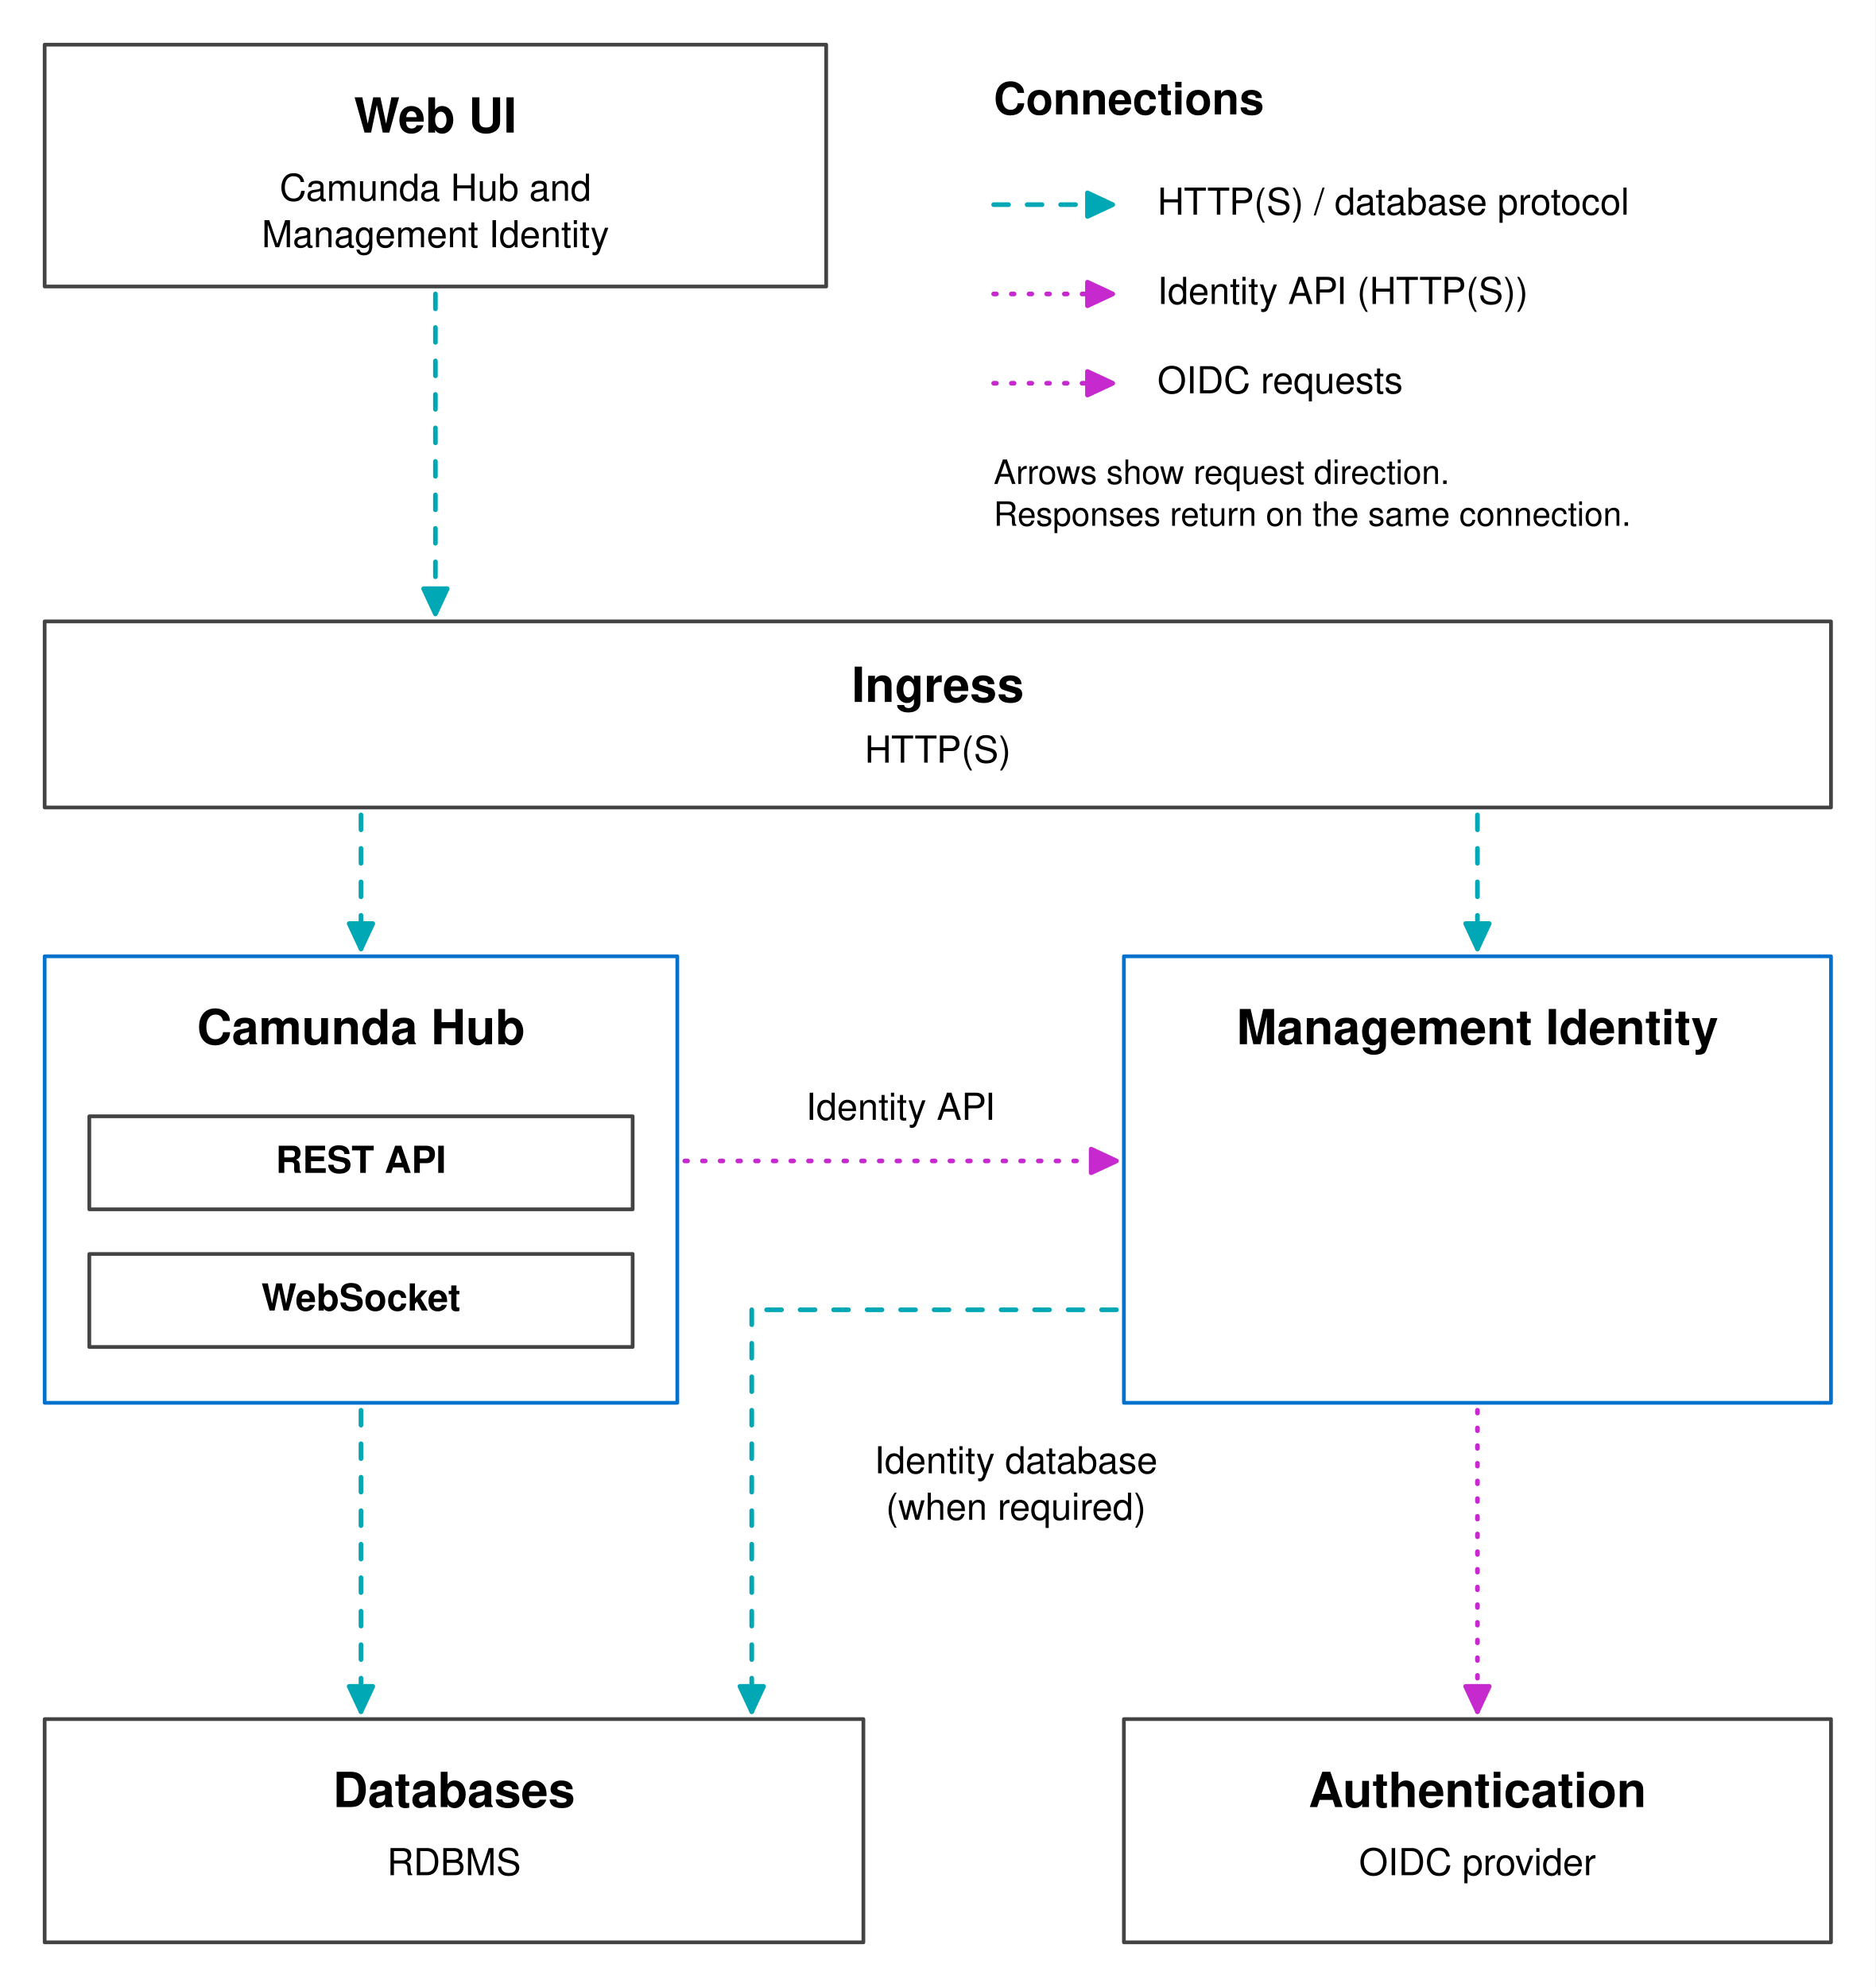
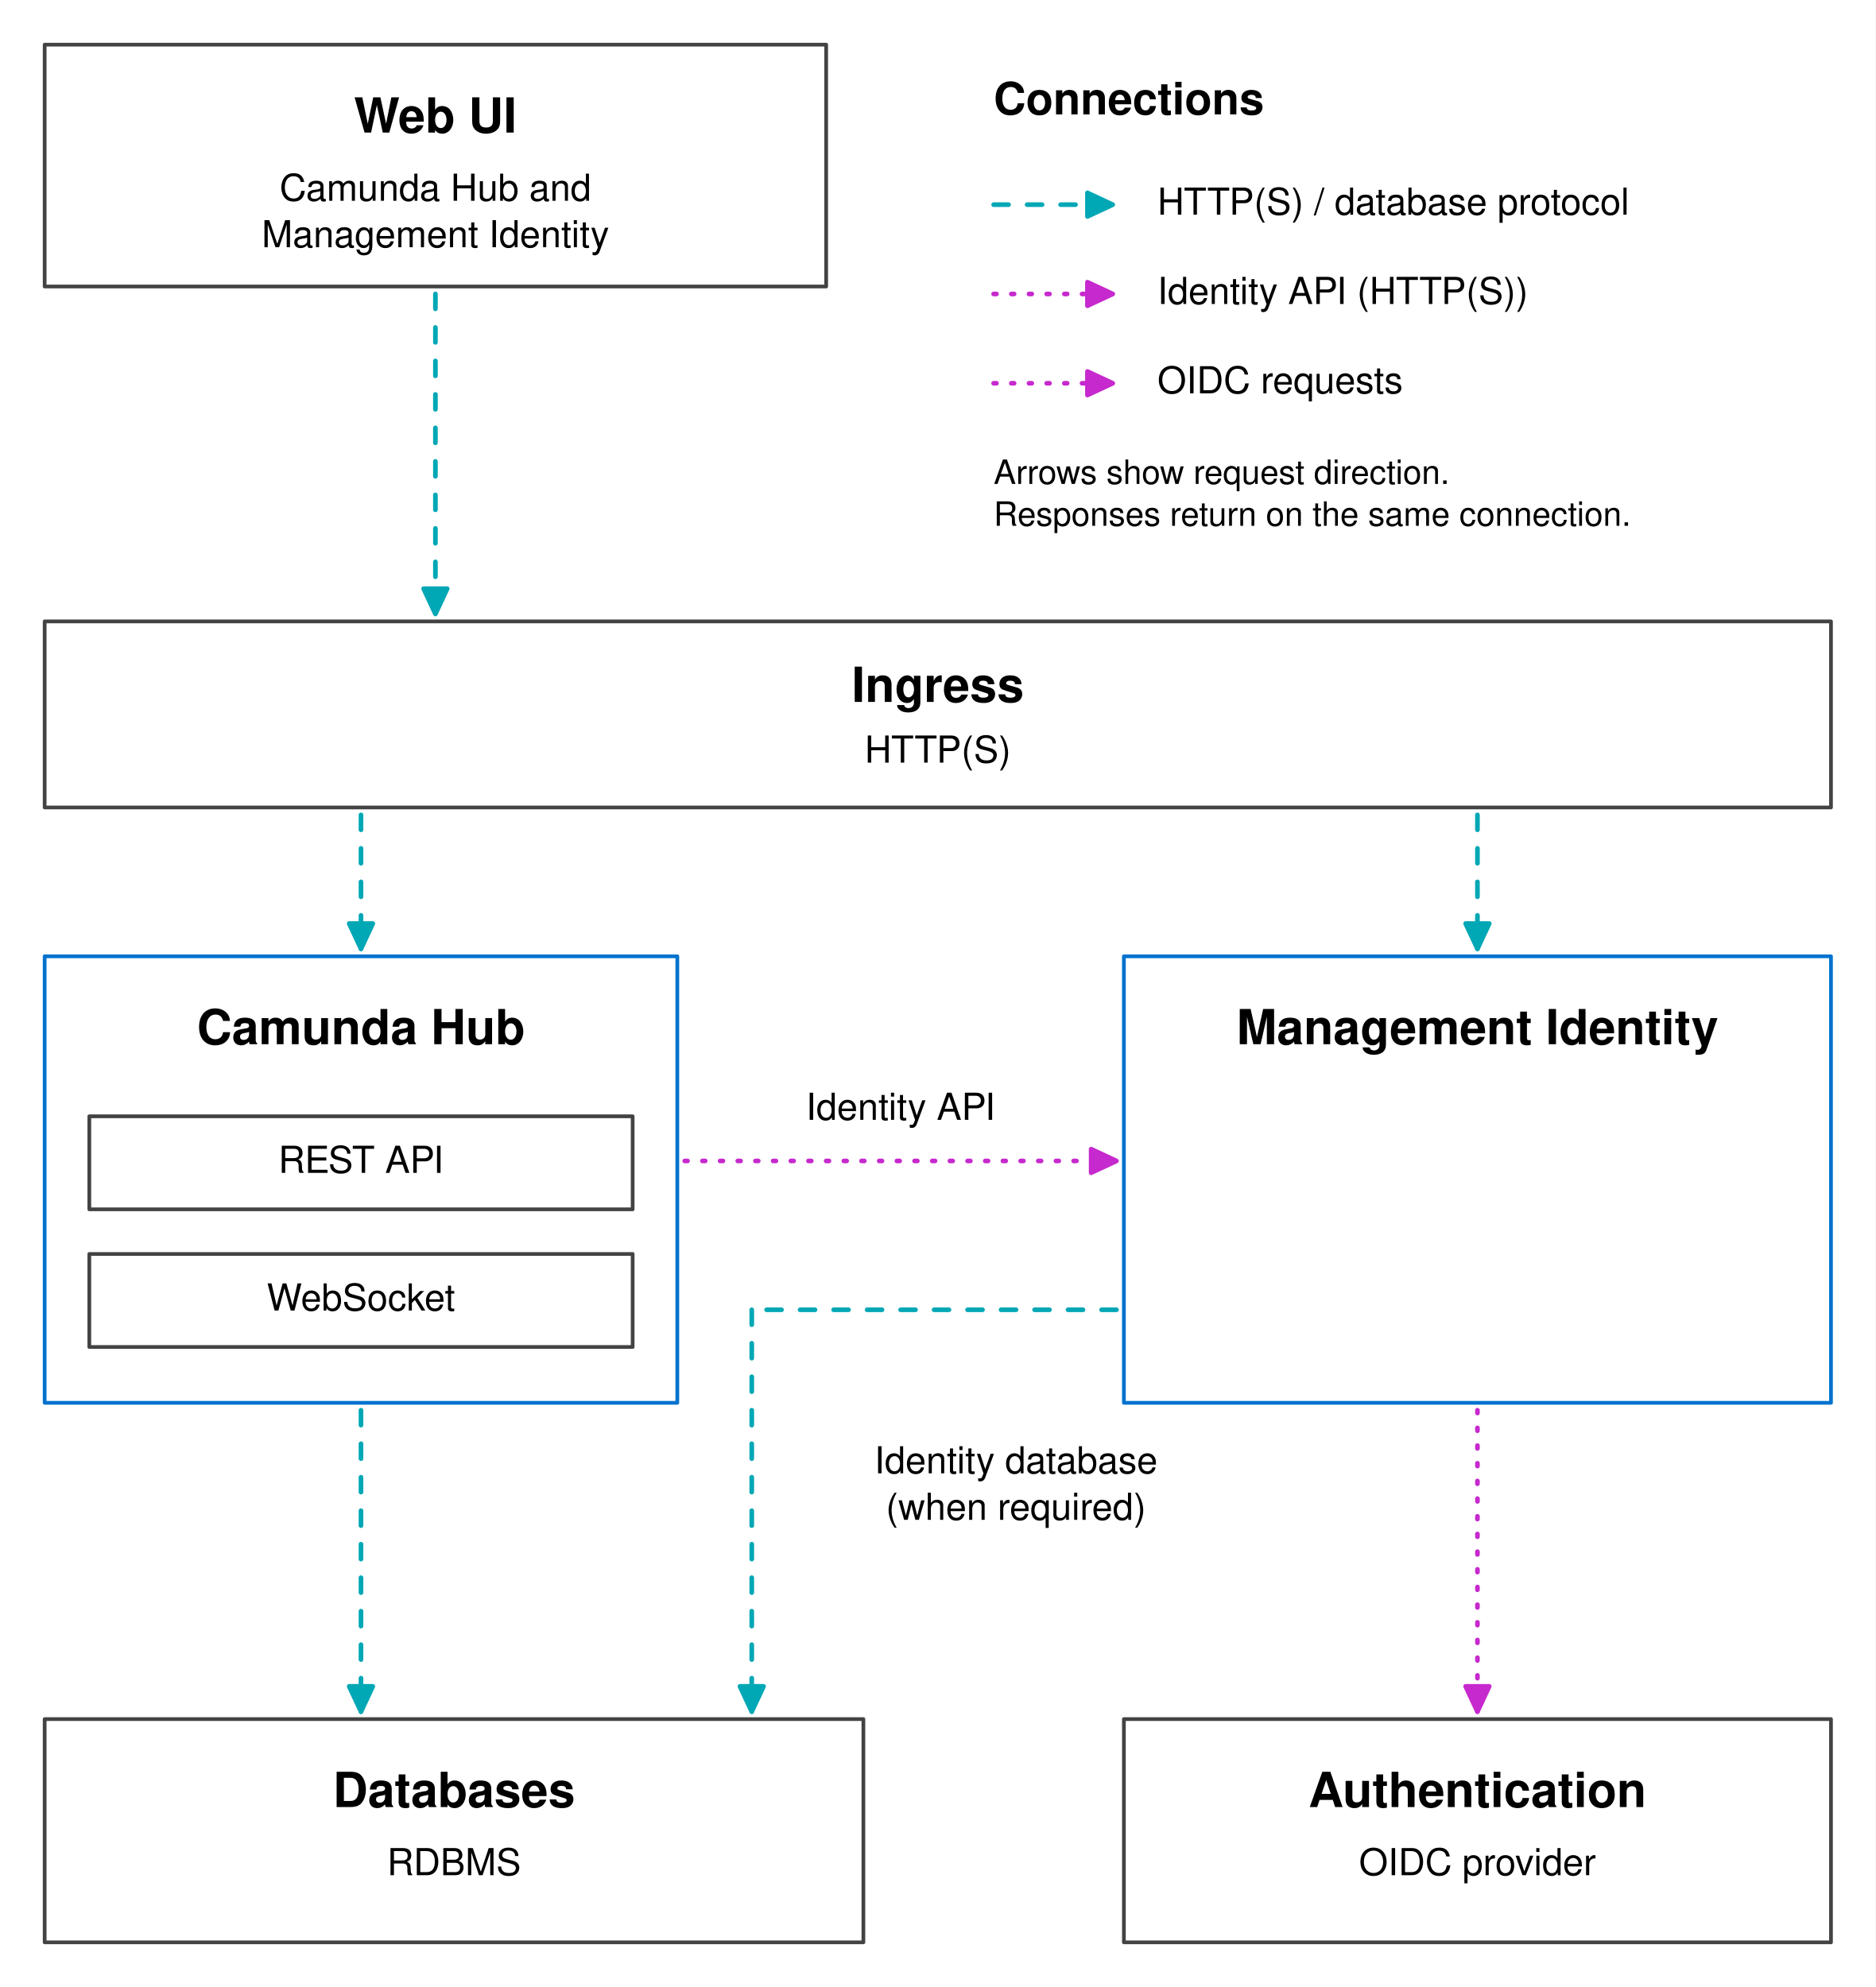
<svg xmlns="http://www.w3.org/2000/svg" version="1.1" viewBox="0 0 1008 1068" width="1008" height="1068">
  <defs>
    <style class="style-fonts">
      </style>
  </defs>
  <rect x="0" y="0" width="1008" height="1068" fill="#ffffff" />
  <g stroke-linecap="round" transform="translate(24 24) rotate(0 210 65)">
    <path d="M0 0 L420 0 L420 130 L0 130" stroke="none" stroke-width="0" fill="#FFFFFF" />
    <path d="M0 0 C84 0, 168 0, 420 0 M0 0 C114.24 0, 228.47 0, 420 0 M420 0 C420 30.57, 420 61.13, 420 130 M420 0 C420 48.79, 420 97.57, 420 130 M420 130 C268.16 130, 116.33 130, 0 130 M420 130 C318.82 130, 217.64 130, 0 130 M0 130 C0 85.71, 0 41.42, 0 0 M0 130 C0 84.3, 0 38.6, 0 0" stroke="#434343" stroke-width="2" fill="none" />
  </g>
  <g transform="translate(48 48) rotate(0 186 16.25)">
    <text x="186" y="23.271" font-family="Helvetica, Segoe UI Emoji" font-size="26px" fill="#000000" text-anchor="middle" style="white-space: pre;" direction="ltr" dominant-baseline="alphabetic" font-weight="700">Web UI</text>
  </g>
  <g transform="translate(48 90) rotate(0 186 25)">
    <text x="186" y="17.9" font-family="Helvetica, Segoe UI Emoji" font-size="20px" fill="#000000" text-anchor="middle" style="white-space: pre;" direction="ltr" dominant-baseline="alphabetic">Camunda Hub and</text>
    <text x="186" y="42.9" font-family="Helvetica, Segoe UI Emoji" font-size="20px" fill="#000000" text-anchor="middle" style="white-space: pre;" direction="ltr" dominant-baseline="alphabetic">Management Identity</text>
  </g>
  <g stroke-linecap="round" transform="translate(24 334) rotate(0 480 50)">
    <path d="M0 0 L960 0 L960 100 L0 100" stroke="none" stroke-width="0" fill="#FFFFFF" />
    <path d="M0 0 C192.02 0, 384.03 0, 960 0 M0 0 C276.46 0, 552.91 0, 960 0 M960 0 C960 34.05, 960 68.11, 960 100 M960 0 C960 30.11, 960 60.23, 960 100 M960 100 C723.79 100, 487.58 100, 0 100 M960 100 C610.91 100, 261.82 100, 0 100 M0 100 C0 63.72, 0 27.45, 0 0 M0 100 C0 79.39, 0 58.78, 0 0" stroke="#434343" stroke-width="2" fill="none" />
  </g>
  <g transform="translate(48 354) rotate(0 456 16.25)">
    <text x="456" y="23.271" font-family="Helvetica, Segoe UI Emoji" font-size="26px" fill="#000000" text-anchor="middle" style="white-space: pre;" direction="ltr" dominant-baseline="alphabetic" font-weight="700">Ingress</text>
  </g>
  <g transform="translate(48 392) rotate(0 456 12.5)">
    <text x="456" y="17.9" font-family="Helvetica, Segoe UI Emoji" font-size="20px" fill="#000000" text-anchor="middle" style="white-space: pre;" direction="ltr" dominant-baseline="alphabetic">HTTP(S)</text>
  </g>
  <g stroke-linecap="round" transform="translate(24 514) rotate(0 170 120)">
    <path d="M0 0 L340 0 L340 240 L0 240" stroke="none" stroke-width="0" fill="#FFFFFF" />
    <path d="M0 0 C68.01 0, 136.02 0, 340 0 M0 0 C103.35 0, 206.69 0, 340 0 M340 0 C340 59.02, 340 118.05, 340 240 M340 0 C340 54.47, 340 108.95, 340 240 M340 240 C227.6 240, 115.2 240, 0 240 M340 240 C242.64 240, 145.27 240, 0 240 M0 240 C0 147.64, 0 55.29, 0 0 M0 240 C0 177.44, 0 114.89, 0 0" stroke="#0072CE" stroke-width="2" fill="none" />
  </g>
  <g transform="translate(48 538) rotate(0 146 16.25)">
    <text x="146" y="23.271" font-family="Helvetica, Segoe UI Emoji" font-size="26px" fill="#000000" text-anchor="middle" style="white-space: pre;" direction="ltr" dominant-baseline="alphabetic" font-weight="700">Camunda Hub</text>
  </g>
  <g stroke-linecap="round" transform="translate(48 600) rotate(0 146 25)">
    <path d="M0 0 L292 0 L292 50 L0 50" stroke="none" stroke-width="0" fill="#FFFFFF" />
    <path d="M0 0 C58.41 0, 116.82 0, 292 0 M0 0 C72.4 0, 144.8 0, 292 0 M292 0 C292 15.81, 292 31.62, 292 50 M292 0 C292 18.88, 292 37.75, 292 50 M292 50 C217.94 50, 143.89 50, 0 50 M292 50 C184.49 50, 76.98 50, 0 50 M0 50 C0 36.69, 0 23.38, 0 0 M0 50 C0 31.82, 0 13.63, 0 0" stroke="#434343" stroke-width="2" fill="none" />
  </g>
  <g transform="translate(72 612.5) rotate(0 122 12.5)">
-     <text x="122" y="17.9" font-family="Helvetica, Segoe UI Emoji" font-size="20px" fill="#000000" text-anchor="middle" style="white-space: pre;" direction="ltr" dominant-baseline="alphabetic" font-weight="700">REST API</text>
+     <text x="122" y="17.9" font-family="Helvetica, Segoe UI Emoji" font-size="20px" fill="#000000" text-anchor="middle" style="white-space: pre;" direction="ltr" dominant-baseline="alphabetic">REST API</text>
  </g>
  <g stroke-linecap="round" transform="translate(48 674) rotate(0 146 25)">
    <path d="M0 0 L292 0 L292 50 L0 50" stroke="none" stroke-width="0" fill="#FFFFFF" />
    <path d="M0 0 C58.41 0, 116.83 0, 292 0 M0 0 C114.44 0, 228.89 0, 292 0 M292 0 C292 19.32, 292 38.65, 292 50 M292 0 C292 16.4, 292 32.81, 292 50 M292 50 C182.02 50, 72.04 50, 0 50 M292 50 C219 50, 146 50, 0 50 M0 50 C0 32.62, 0 15.24, 0 0 M0 50 C0 36.66, 0 23.33, 0 0" stroke="#434343" stroke-width="2" fill="none" />
  </g>
  <g transform="translate(72 686.5) rotate(0 122 12.5)">
-     <text x="122" y="17.9" font-family="Helvetica, Segoe UI Emoji" font-size="20px" fill="#000000" text-anchor="middle" style="white-space: pre;" direction="ltr" dominant-baseline="alphabetic" font-weight="700">WebSocket</text>
+     <text x="122" y="17.9" font-family="Helvetica, Segoe UI Emoji" font-size="20px" fill="#000000" text-anchor="middle" style="white-space: pre;" direction="ltr" dominant-baseline="alphabetic">WebSocket</text>
  </g>
  <g stroke-linecap="round" transform="translate(604 514) rotate(0 190 120)">
    <path d="M0 0 L380 0 L380 240 L0 240" stroke="none" stroke-width="0" fill="#FFFFFF" />
    <path d="M0 0 C76.02 0, 152.04 0, 380 0 M0 0 C127.65 0, 255.3 0, 380 0 M380 0 C380 61.62, 380 123.23, 380 240 M380 0 C380 66.88, 380 133.76, 380 240 M380 240 C266.13 240, 152.25 240, 0 240 M380 240 C253.91 240, 127.82 240, 0 240 M0 240 C0 185.05, 0 130.11, 0 0 M0 240 C0 151.25, 0 62.51, 0 0" stroke="#0072CE" stroke-width="2" fill="none" />
  </g>
  <g transform="translate(628 538) rotate(0 166 16.25)">
    <text x="166" y="23.271" font-family="Helvetica, Segoe UI Emoji" font-size="26px" fill="#000000" text-anchor="middle" style="white-space: pre;" direction="ltr" dominant-baseline="alphabetic" font-weight="700">Management Identity</text>
  </g>
  <g stroke-linecap="round" transform="translate(24 924) rotate(0 220 60)">
    <path d="M0 0 L440 0 L440 120 L0 120" stroke="none" stroke-width="0" fill="#FFFFFF" />
    <path d="M0 0 C88.03 0, 176.06 0, 440 0 M0 0 C123.16 0, 246.32 0, 440 0 M440 0 C440 39.24, 440 78.48, 440 120 M440 0 C440 27.51, 440 55.01, 440 120 M440 120 C342.01 120, 244.03 120, 0 120 M440 120 C346 120, 252 120, 0 120 M0 120 C0 82.76, 0 45.52, 0 0 M0 120 C0 87.26, 0 54.52, 0 0" stroke="#434343" stroke-width="2" fill="none" />
  </g>
  <g transform="translate(48 948) rotate(0 196 16.25)">
    <text x="196" y="23.271" font-family="Helvetica, Segoe UI Emoji" font-size="26px" fill="#000000" text-anchor="middle" style="white-space: pre;" direction="ltr" dominant-baseline="alphabetic" font-weight="700">Databases</text>
  </g>
  <g transform="translate(48 990) rotate(0 196 12.5)">
    <text x="196" y="17.9" font-family="Helvetica, Segoe UI Emoji" font-size="20px" fill="#000000" text-anchor="middle" style="white-space: pre;" direction="ltr" dominant-baseline="alphabetic">RDBMS</text>
  </g>
  <g stroke-linecap="round" transform="translate(604 924) rotate(0 190 60)">
    <path d="M0 0 L380 0 L380 120 L0 120" stroke="none" stroke-width="0" fill="#FFFFFF" />
    <path d="M0 0 C76.03 0, 152.06 0, 380 0 M0 0 C112.44 0, 224.88 0, 380 0 M380 0 C380 27.89, 380 55.78, 380 120 M380 0 C380 42.61, 380 85.22, 380 120 M380 120 C263.25 120, 146.5 120, 0 120 M380 120 C252.18 120, 124.36 120, 0 120 M0 120 C0 80.11, 0 40.23, 0 0 M0 120 C0 80.71, 0 41.43, 0 0" stroke="#434343" stroke-width="2" fill="none" />
  </g>
  <g transform="translate(628 948) rotate(0 166 16.25)">
    <text x="166" y="23.271" font-family="Helvetica, Segoe UI Emoji" font-size="26px" fill="#000000" text-anchor="middle" style="white-space: pre;" direction="ltr" dominant-baseline="alphabetic" font-weight="700">Authentication</text>
  </g>
  <g transform="translate(628 990) rotate(0 166 12.5)">
    <text x="166" y="17.9" font-family="Helvetica, Segoe UI Emoji" font-size="20px" fill="#000000" text-anchor="middle" style="white-space: pre;" direction="ltr" dominant-baseline="alphabetic">OIDC provider</text>
  </g>
  <g stroke-linecap="round">
    <g transform="translate(234 158) rotate(0 0 86)">
      <path d="M0 0 C0 34.42, 0 68.83, 0 172" stroke="#00A7B5" stroke-width="2.5" fill="none" stroke-dasharray="8 10" />
    </g>
    <g transform="translate(234 158) rotate(0 0 86)">
      <path d="M0 172 L-6.34 158.41 L6.34 158.41 L0 172" stroke="none" stroke-width="0" fill="#00A7B5" fill-rule="evenodd" />
      <path d="M0 172 C-1.27 169.28, -2.54 166.56, -6.34 158.41 M-6.34 158.41 C-2.39 158.41, 1.57 158.41, 6.34 158.41 M6.34 158.41 C4.2 163, 2.06 167.59, 0 172 M0 172 C0 172, 0 172, 0 172" stroke="#00A7B5" stroke-width="2.5" fill="none" />
    </g>
  </g>
  <mask />
  <g stroke-linecap="round">
    <g transform="translate(194 438) rotate(0 0 36)">
      <path d="M0 0 C0 14.41, 0 28.81, 0 72" stroke="#00A7B5" stroke-width="2.5" fill="none" stroke-dasharray="8 10" />
    </g>
    <g transform="translate(194 438) rotate(0 0 36)">
      <path d="M0 72 L-6.34 58.41 L6.34 58.41 L0 72" stroke="none" stroke-width="0" fill="#00A7B5" fill-rule="evenodd" />
      <path d="M0 72 C-1.27 69.28, -2.54 66.56, -6.34 58.41 M-6.34 58.41 C-1.47 58.41, 3.39 58.41, 6.34 58.41 M6.34 58.41 C3.98 63.48, 1.61 68.55, 0 72 M0 72 C0 72, 0 72, 0 72" stroke="#00A7B5" stroke-width="2.5" fill="none" />
    </g>
  </g>
  <mask />
  <g stroke-linecap="round">
    <g transform="translate(794 438) rotate(0 0 36)">
      <path d="M0 0 C0 14.41, 0 28.81, 0 72" stroke="#00A7B5" stroke-width="2.5" fill="none" stroke-dasharray="8 10" />
    </g>
    <g transform="translate(794 438) rotate(0 0 36)">
      <path d="M0 72 L-6.34 58.41 L6.34 58.41 L0 72" stroke="none" stroke-width="0" fill="#00A7B5" fill-rule="evenodd" />
      <path d="M0 72 C-1.27 69.28, -2.54 66.56, -6.34 58.41 M-6.34 58.41 C-3.1 58.41, 0.15 58.41, 6.34 58.41 M6.34 58.41 C5.02 61.23, 3.7 64.06, 0 72 M0 72 C0 72, 0 72, 0 72" stroke="#00A7B5" stroke-width="2.5" fill="none" />
    </g>
  </g>
  <mask />
  <g stroke-linecap="round">
    <g transform="translate(368 624) rotate(0 116 0)">
      <path d="M0 0 C46.43 0, 92.85 0, 232 0" stroke="#C629CD" stroke-width="2.5" fill="none" stroke-dasharray="1.5 8" />
    </g>
    <g transform="translate(368 624) rotate(0 116 0)">
      <path d="M232 0 L218.41 6.34 L218.41 -6.34 L232 0" stroke="none" stroke-width="0" fill="#C629CD" fill-rule="evenodd" />
      <path d="M232 0 C229.28 1.27, 226.56 2.54, 218.41 6.34 M218.41 6.34 C218.41 2.18, 218.41 -1.97, 218.41 -6.34 M218.41 -6.34 C221.71 -4.8, 225.02 -3.26, 232 0 M232 0 C232 0, 232 0, 232 0" stroke="#C629CD" stroke-width="2.5" fill="none" />
    </g>
  </g>
  <mask />
  <g transform="translate(384 584) rotate(0 100 12.5)">
    <text x="100" y="17.9" font-family="Helvetica, Segoe UI Emoji" font-size="20px" fill="#000000" text-anchor="middle" style="white-space: pre;" direction="ltr" dominant-baseline="alphabetic">Identity API</text>
  </g>
  <g stroke-linecap="round">
    <g transform="translate(194 758) rotate(0 0 81)">
      <path d="M0 0 C0 32.42, 0 64.84, 0 162" stroke="#00A7B5" stroke-width="2.5" fill="none" stroke-dasharray="8 10" />
    </g>
    <g transform="translate(194 758) rotate(0 0 81)">
      <path d="M0 162 L-6.34 148.41 L6.34 148.41 L0 162" stroke="none" stroke-width="0" fill="#00A7B5" fill-rule="evenodd" />
      <path d="M0 162 C-1.27 159.28, -2.54 156.56, -6.34 148.41 M-6.34 148.41 C-2.89 148.41, 0.55 148.41, 6.34 148.41 M6.34 148.41 C4.35 152.67, 2.36 156.93, 0 162 M0 162 C0 162, 0 162, 0 162" stroke="#00A7B5" stroke-width="2.5" fill="none" />
    </g>
  </g>
  <mask />
  <g stroke-linecap="round">
    <g transform="translate(600 704) rotate(0 -98 108)">
      <path d="M0 0 C-39.22 0, -78.45 0, -196 0 M-196 0 C-196 74.27, -196 148.54, -196 216" stroke="#00A7B5" stroke-width="2.5" fill="none" stroke-dasharray="8 10" />
    </g>
    <g transform="translate(600 704) rotate(0 -98 108)">
      <path d="M-196 216 L-202.34 202.41 L-189.66 202.41 L-196 216" stroke="none" stroke-width="0" fill="#00A7B5" fill-rule="evenodd" />
      <path d="M-196 216 C-197.27 213.28, -198.54 210.56, -202.34 202.41 M-202.34 202.41 C-197.98 202.41, -193.62 202.41, -189.66 202.41 M-189.66 202.41 C-191.87 207.14, -194.08 211.88, -196 216 M-196 216 C-196 216, -196 216, -196 216" stroke="#00A7B5" stroke-width="2.5" fill="none" />
    </g>
  </g>
  <mask />
  <g transform="translate(424 774) rotate(0 122 25)">
    <text x="122" y="17.9" font-family="Helvetica, Segoe UI Emoji" font-size="20px" fill="#000000" text-anchor="middle" style="white-space: pre;" direction="ltr" dominant-baseline="alphabetic">Identity database</text>
    <text x="122" y="42.9" font-family="Helvetica, Segoe UI Emoji" font-size="20px" fill="#000000" text-anchor="middle" style="white-space: pre;" direction="ltr" dominant-baseline="alphabetic">(when required)</text>
  </g>
  <g stroke-linecap="round">
    <g transform="translate(794 758) rotate(0 0 81)">
      <path d="M0 0 C0 32.42, 0 64.84, 0 162" stroke="#C629CD" stroke-width="2.5" fill="none" stroke-dasharray="1.5 8" />
    </g>
    <g transform="translate(794 758) rotate(0 0 81)">
      <path d="M0 162 L-6.34 148.41 L6.34 148.41 L0 162" stroke="none" stroke-width="0" fill="#C629CD" fill-rule="evenodd" />
      <path d="M0 162 C-1.27 159.28, -2.54 156.56, -6.34 148.41 M-6.34 148.41 C-2.69 148.41, 0.96 148.41, 6.34 148.41 M6.34 148.41 C4.95 151.38, 3.56 154.36, 0 162 M0 162 C0 162, 0 162, 0 162" stroke="#C629CD" stroke-width="2.5" fill="none" />
    </g>
  </g>
  <mask />
  <g transform="translate(534 40) rotate(0 225 15)">
    <text x="0" y="21.48" font-family="Helvetica, Segoe UI Emoji" font-size="24px" fill="#000000" text-anchor="start" style="white-space: pre;" direction="ltr" dominant-baseline="alphabetic" font-weight="700">Connections</text>
  </g>
  <g stroke-linecap="round">
    <g transform="translate(534 110) rotate(0 32 0)">
      <path d="M0 0 C12.81 0, 25.62 0, 64 0" stroke="#00A7B5" stroke-width="2.5" fill="none" stroke-dasharray="8 10" />
    </g>
    <g transform="translate(534 110) rotate(0 32 0)">
      <path d="M64 0 L50.41 6.34 L50.41 -6.34 L64 0" stroke="none" stroke-width="0" fill="#00A7B5" fill-rule="evenodd" />
      <path d="M64 0 C61.28 1.27, 58.56 2.54, 50.41 6.34 M50.41 6.34 C50.41 3.4, 50.41 0.46, 50.41 -6.34 M50.41 -6.34 C54.34 -4.51, 58.27 -2.67, 64 0 M64 0 C64 0, 64 0, 64 0" stroke="#00A7B5" stroke-width="2.5" fill="none" />
    </g>
  </g>
  <mask />
  <g transform="translate(622 97.5) rotate(0 181 12.5)">
    <text x="0" y="17.9" font-family="Helvetica, Segoe UI Emoji" font-size="20px" fill="#000000" text-anchor="start" style="white-space: pre;" direction="ltr" dominant-baseline="alphabetic">HTTP(S) / database protocol</text>
  </g>
  <g stroke-linecap="round">
    <g transform="translate(534 158) rotate(0 32 0)">
      <path d="M0 0 C12.81 0, 25.62 0, 64 0" stroke="#C629CD" stroke-width="2.5" fill="none" stroke-dasharray="1.5 8" />
    </g>
    <g transform="translate(534 158) rotate(0 32 0)">
      <path d="M64 0 L50.41 6.34 L50.41 -6.34 L64 0" stroke="none" stroke-width="0" fill="#C629CD" fill-rule="evenodd" />
      <path d="M64 0 C61.28 1.27, 58.56 2.54, 50.41 6.34 M50.41 6.34 C50.41 1.57, 50.41 -3.19, 50.41 -6.34 M50.41 -6.34 C55.29 -4.06, 60.18 -1.78, 64 0 M64 0 C64 0, 64 0, 64 0" stroke="#C629CD" stroke-width="2.5" fill="none" />
    </g>
  </g>
  <mask />
  <g transform="translate(622 145.5) rotate(0 181 12.5)">
    <text x="0" y="17.9" font-family="Helvetica, Segoe UI Emoji" font-size="20px" fill="#000000" text-anchor="start" style="white-space: pre;" direction="ltr" dominant-baseline="alphabetic">Identity API (HTTP(S))</text>
  </g>
  <g stroke-linecap="round">
    <g transform="translate(534 206) rotate(0 32 0)">
      <path d="M0 0 C12.81 0, 25.62 0, 64 0" stroke="#C629CD" stroke-width="2.5" fill="none" stroke-dasharray="1.5 8" />
    </g>
    <g transform="translate(534 206) rotate(0 32 0)">
      <path d="M64 0 L50.41 6.34 L50.41 -6.34 L64 0" stroke="none" stroke-width="0" fill="#C629CD" fill-rule="evenodd" />
      <path d="M64 0 C61.28 1.27, 58.56 2.54, 50.41 6.34 M50.41 6.34 C50.41 2.28, 50.41 -1.77, 50.41 -6.34 M50.41 -6.34 C53.53 -4.88, 56.65 -3.43, 64 0 M64 0 C64 0, 64 0, 64 0" stroke="#C629CD" stroke-width="2.5" fill="none" />
    </g>
  </g>
  <mask />
  <g transform="translate(622 193.5) rotate(0 181 12.5)">
    <text x="0" y="17.9" font-family="Helvetica, Segoe UI Emoji" font-size="20px" fill="#000000" text-anchor="start" style="white-space: pre;" direction="ltr" dominant-baseline="alphabetic">OIDC requests</text>
  </g>
  <g transform="translate(534 244) rotate(0 225 22.5)">
    <text x="0" y="16.11" font-family="Helvetica, Segoe UI Emoji" font-size="18px" fill="#000000" text-anchor="start" style="white-space: pre;" direction="ltr" dominant-baseline="alphabetic">Arrows show request direction.</text>
    <text x="0" y="38.61" font-family="Helvetica, Segoe UI Emoji" font-size="18px" fill="#000000" text-anchor="start" style="white-space: pre;" direction="ltr" dominant-baseline="alphabetic">Responses return on the same connection.</text>
  </g>
</svg>
